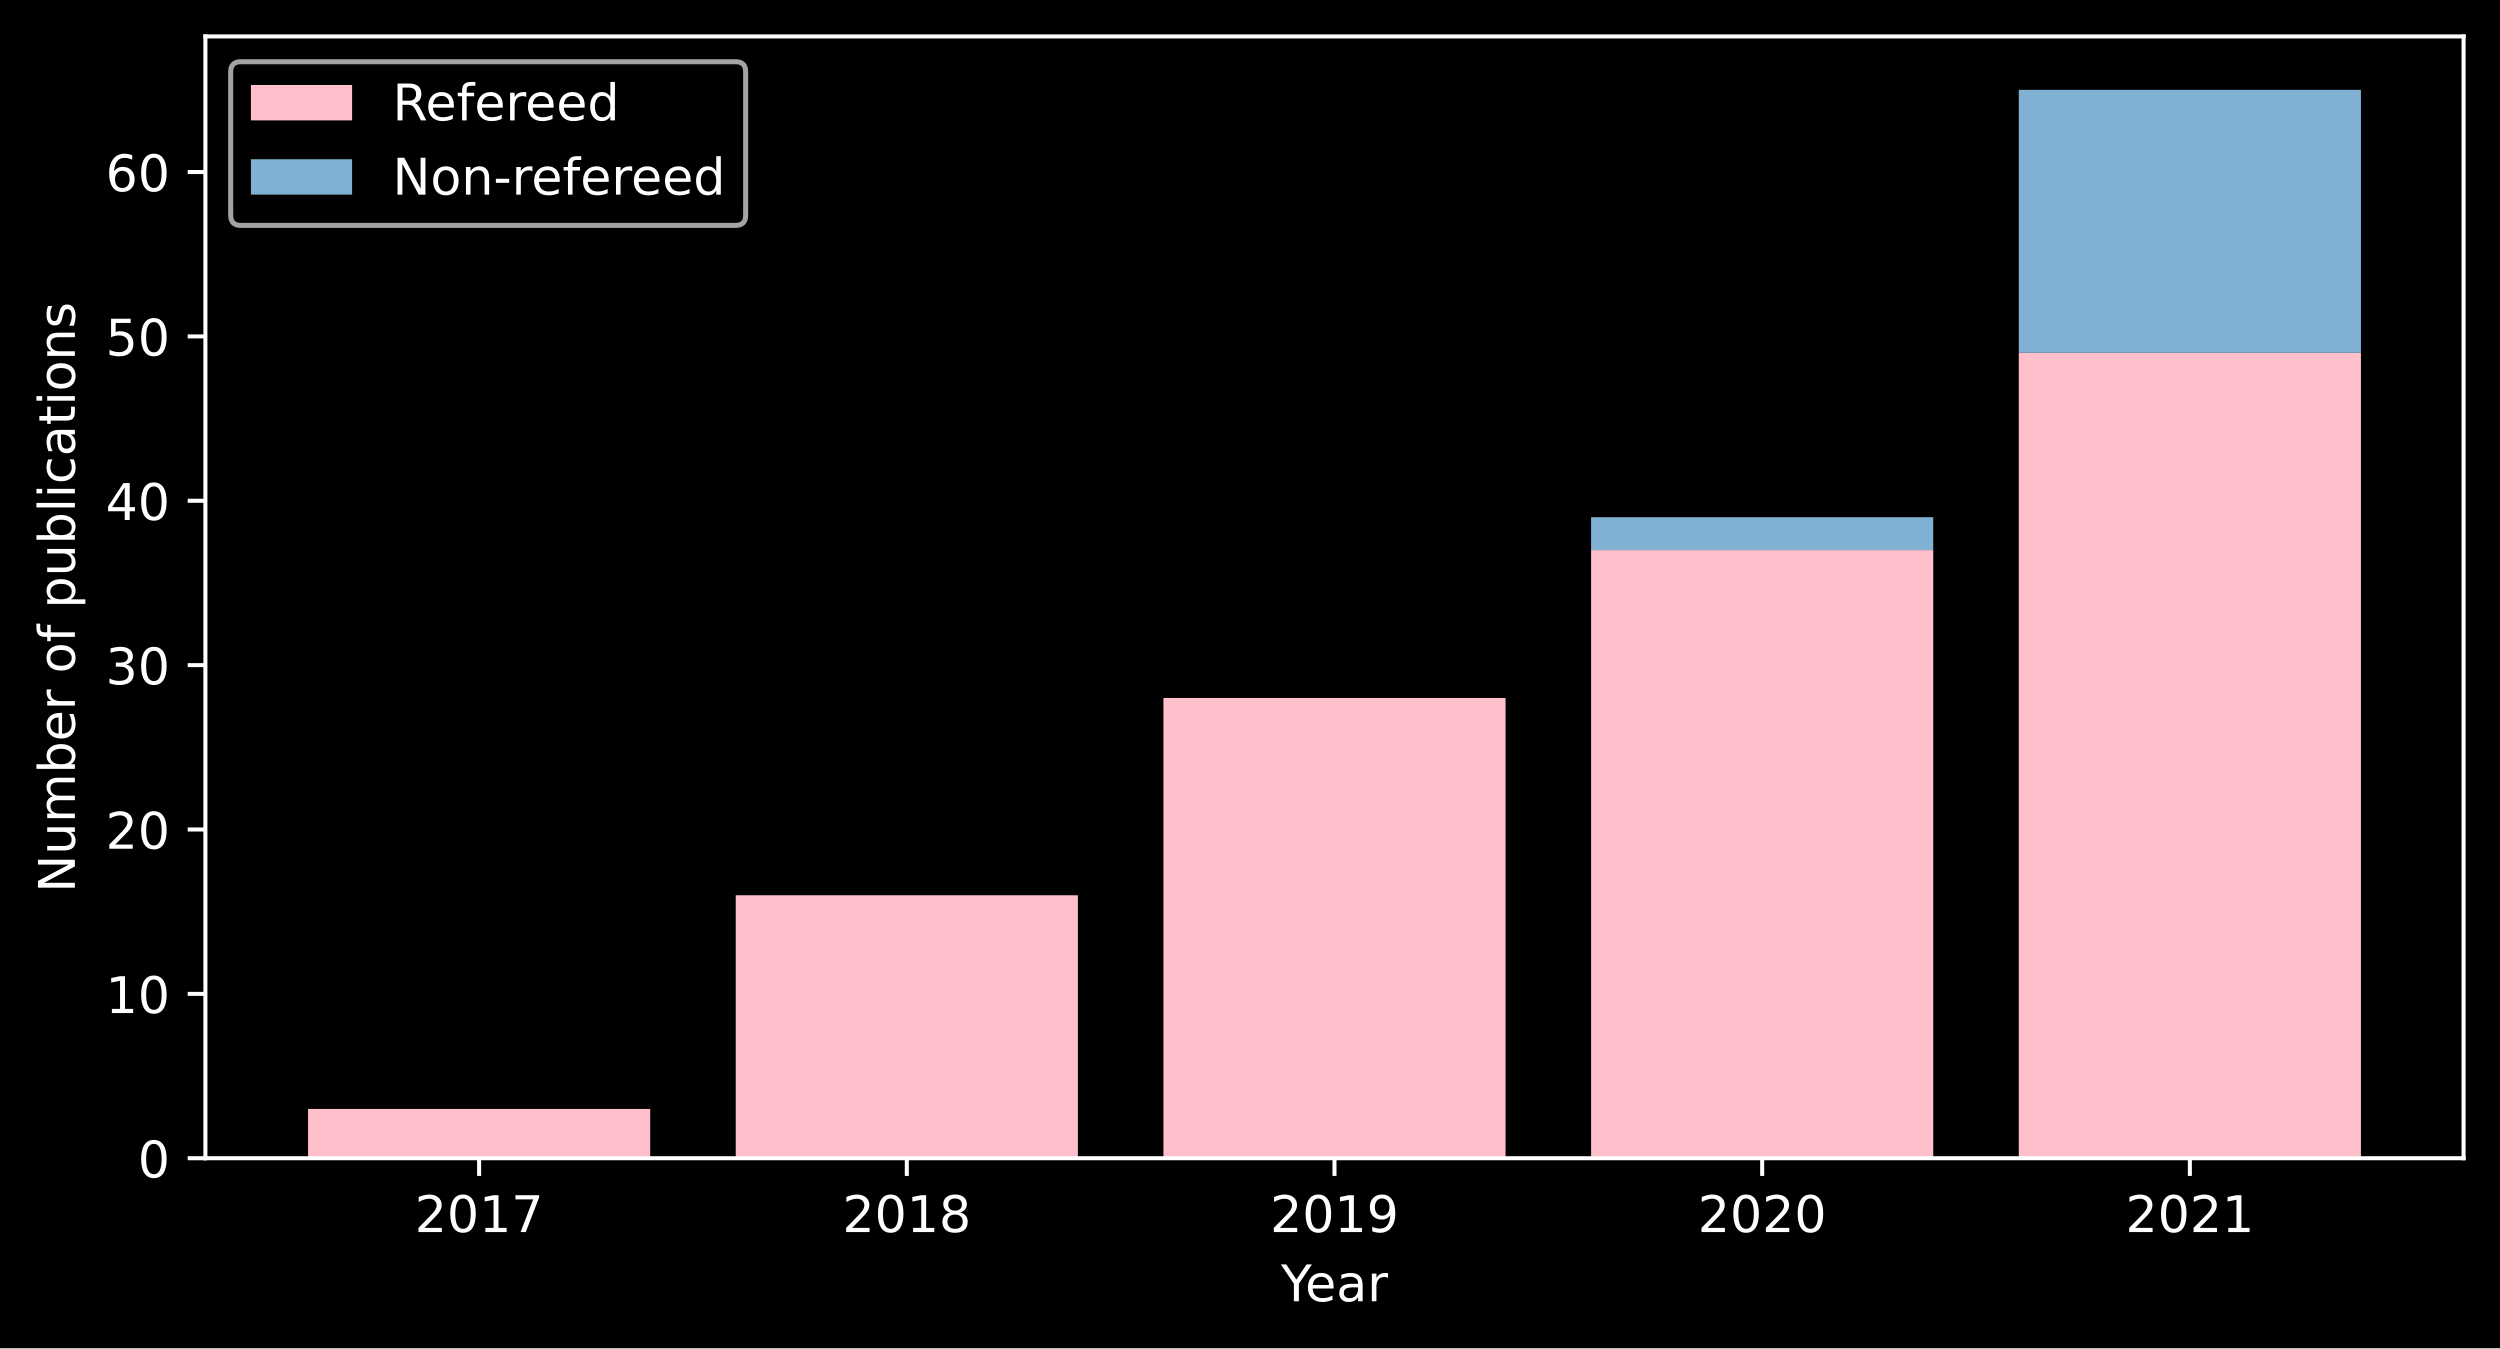
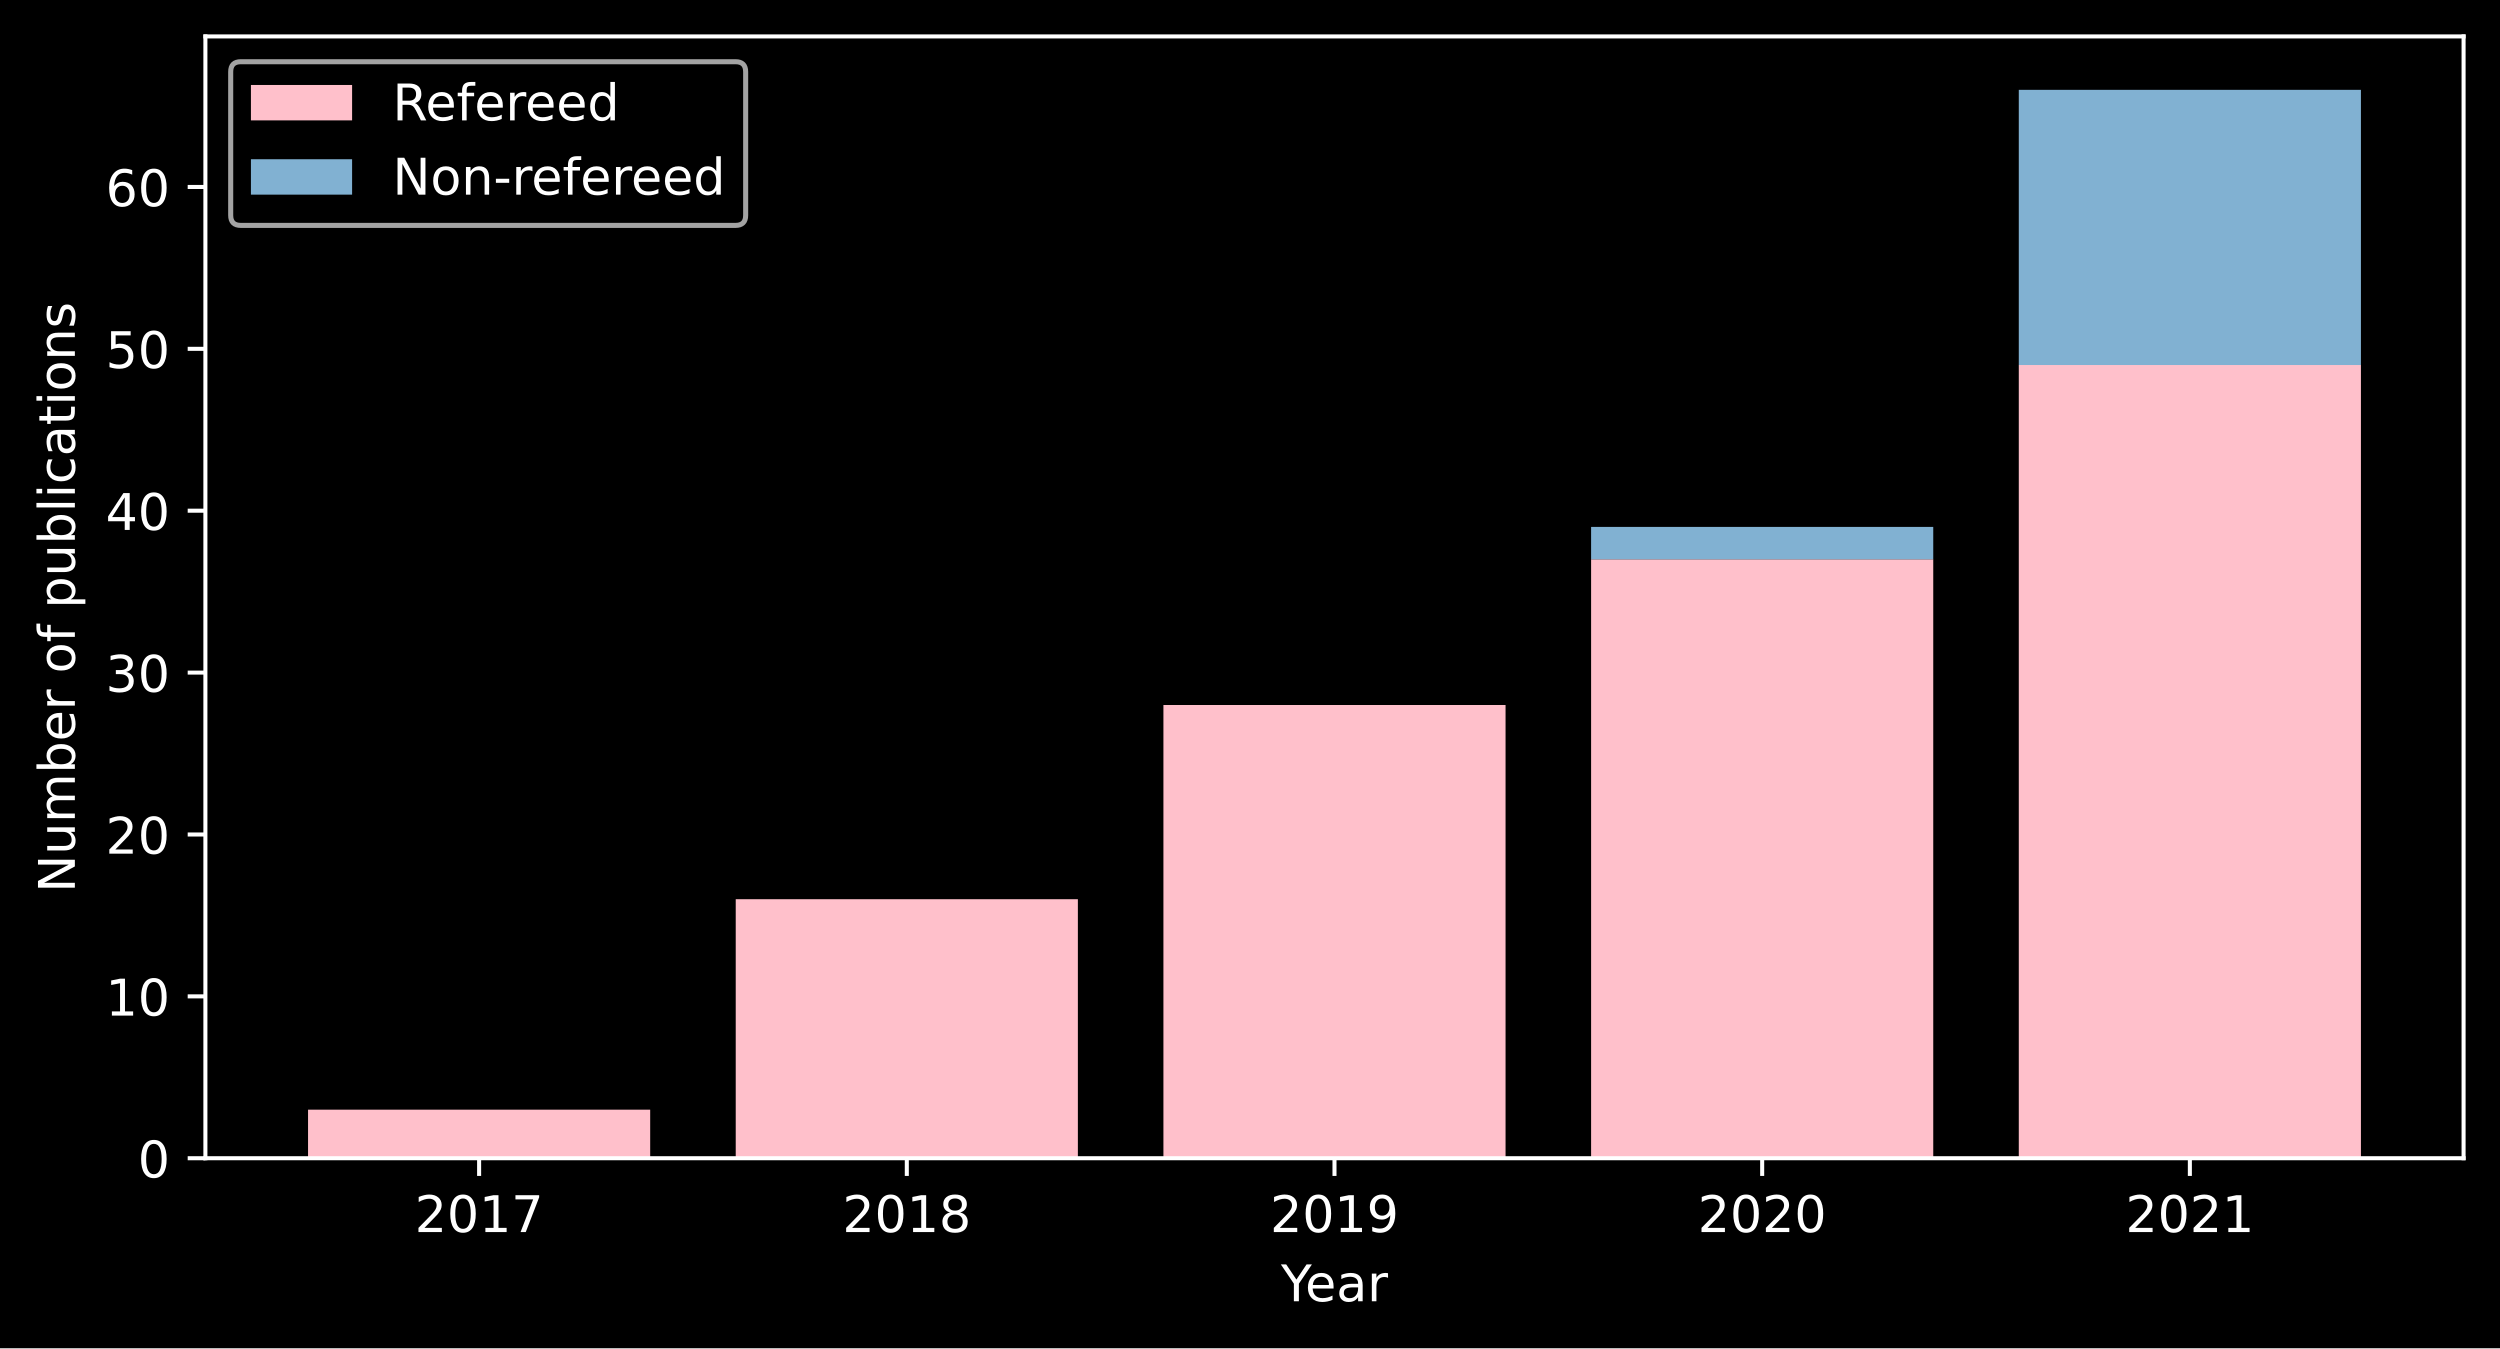
<svg xmlns="http://www.w3.org/2000/svg" xmlns:xlink="http://www.w3.org/1999/xlink" height="266.516pt" version="1.1" viewBox="0 0 494.203 266.516" width="494.203pt">
  <defs>
    <style type="text/css">*{stroke-linecap:butt;stroke-linejoin:round;}</style>
  </defs>
  <g id="figure_1">
    <g id="patch_1">
      <path d="M 0 266.516  L 494.203 266.516  L 494.203 0  L 0 0  z " />
    </g>
    <g id="axes_1">
      <g id="patch_2">
        <path d="M 40.603 228.96  L 487.003 228.96  L 487.003 7.2  L 40.603 7.2  z " />
      </g>
      <g id="patch_3">
-         <path clip-path="url(#p13695c0f29)" d="M 399.076 228.96  L 466.712 228.96  L 466.712 69.748  L 399.076 69.748  z " style="fill:#ffc0cb;" />
+         <path clip-path="url(#p106ff909c3)" d="M 399.076 228.96  L 466.712 228.96  L 466.712 72.16  L 399.076 72.16  z " style="fill:#ffc0cb;" />
      </g>
      <g id="patch_4">
-         <path clip-path="url(#p13695c0f29)" d="M 314.53 228.96  L 382.167 228.96  L 382.167 108.738  L 314.53 108.738  z " style="fill:#ffc0cb;" />
+         <path clip-path="url(#p106ff909c3)" d="M 314.53 228.96  L 382.167 228.96  L 382.167 110.56  L 314.53 110.56  z " style="fill:#ffc0cb;" />
      </g>
      <g id="patch_5">
-         <path clip-path="url(#p13695c0f29)" d="M 229.985 228.96  L 297.621 228.96  L 297.621 137.982  L 229.985 137.982  z " style="fill:#ffc0cb;" />
+         <path clip-path="url(#p106ff909c3)" d="M 229.985 228.96  L 297.621 228.96  L 297.621 139.36  L 229.985 139.36  z " style="fill:#ffc0cb;" />
      </g>
      <g id="patch_6">
-         <path clip-path="url(#p13695c0f29)" d="M 145.439 228.96  L 213.076 228.96  L 213.076 176.972  L 145.439 176.972  z " style="fill:#ffc0cb;" />
+         <path clip-path="url(#p106ff909c3)" d="M 145.439 228.96  L 213.076 228.96  L 213.076 177.76  L 145.439 177.76  z " style="fill:#ffc0cb;" />
      </g>
      <g id="patch_7">
-         <path clip-path="url(#p13695c0f29)" d="M 60.894 228.96  L 128.53 228.96  L 128.53 219.212  L 60.894 219.212  z " style="fill:#ffc0cb;" />
+         <path clip-path="url(#p106ff909c3)" d="M 60.894 228.96  L 128.53 228.96  L 128.53 219.36  L 60.894 219.36  z " style="fill:#ffc0cb;" />
      </g>
      <g id="patch_8">
-         <path clip-path="url(#p13695c0f29)" d="M 399.076 69.748  L 466.712 69.748  L 466.712 17.76  L 399.076 17.76  z " style="fill:#81b1d2;" />
+         <path clip-path="url(#p106ff909c3)" d="M 399.076 72.16  L 466.712 72.16  L 466.712 17.76  L 399.076 17.76  z " style="fill:#81b1d2;" />
      </g>
      <g id="patch_9">
-         <path clip-path="url(#p13695c0f29)" d="M 314.53 108.738  L 382.167 108.738  L 382.167 102.24  L 314.53 102.24  z " style="fill:#81b1d2;" />
+         <path clip-path="url(#p106ff909c3)" d="M 314.53 110.56  L 382.167 110.56  L 382.167 104.16  L 314.53 104.16  z " style="fill:#81b1d2;" />
      </g>
      <g id="patch_10">
-         <path clip-path="url(#p13695c0f29)" d="M 229.985 137.982  L 297.621 137.982  L 297.621 137.982  L 229.985 137.982  z " style="fill:#81b1d2;" />
+         <path clip-path="url(#p106ff909c3)" d="M 229.985 139.36  L 297.621 139.36  L 297.621 139.36  L 229.985 139.36  z " style="fill:#81b1d2;" />
      </g>
      <g id="patch_11">
-         <path clip-path="url(#p13695c0f29)" d="M 145.439 176.972  L 213.076 176.972  L 213.076 176.972  L 145.439 176.972  z " style="fill:#81b1d2;" />
+         <path clip-path="url(#p106ff909c3)" d="M 145.439 177.76  L 213.076 177.76  L 213.076 177.76  L 145.439 177.76  z " style="fill:#81b1d2;" />
      </g>
      <g id="patch_12">
-         <path clip-path="url(#p13695c0f29)" d="M 60.894 219.212  L 128.53 219.212  L 128.53 219.212  L 60.894 219.212  z " style="fill:#81b1d2;" />
+         <path clip-path="url(#p106ff909c3)" d="M 60.894 219.36  L 128.53 219.36  L 128.53 219.36  L 60.894 219.36  z " style="fill:#81b1d2;" />
      </g>
      <g id="matplotlib.axis_1">
        <g id="xtick_1">
          <g id="line2d_1">
            <defs>
-               <path d="M 0 0  L 0 3.5  " id="m53d151e613" style="stroke:#ffffff;stroke-width:0.8;" />
-             </defs>
-             <g>
-               <use style="fill:#ffffff;stroke:#ffffff;stroke-width:0.8;" x="432.894" xlink:href="#m53d151e613" y="228.96" />
+               <path d="M 0 0  L 0 3.5  " id="m40c7999b70" style="stroke:#ffffff;stroke-width:0.8;" />
+             </defs>
+             <g>
+               <use style="fill:#ffffff;stroke:#ffffff;stroke-width:0.8;" x="432.894" xlink:href="#m40c7999b70" y="228.96" />
            </g>
          </g>
          <g id="text_1">
            <g style="fill:#ffffff;" transform="translate(420.169 243.5584)scale(0.1 -0.1)">
              <defs>
                <path d="M 1228 531  L 3431 531  L 3431 0  L 469 0  L 469 531  Q 828 903 1448 1529  Q 2069 2156 2228 2338  Q 2531 2678 2651 2914  Q 2772 3150 2772 3378  Q 2772 3750 2511 3984  Q 2250 4219 1831 4219  Q 1534 4219 1204 4116  Q 875 4013 500 3803  L 500 4441  Q 881 4594 1212 4672  Q 1544 4750 1819 4750  Q 2544 4750 2975 4387  Q 3406 4025 3406 3419  Q 3406 3131 3298 2873  Q 3191 2616 2906 2266  Q 2828 2175 2409 1742  Q 1991 1309 1228 531  z " id="DejaVuSans-32" transform="scale(0.015625)" />
                <path d="M 2034 4250  Q 1547 4250 1301 3770  Q 1056 3291 1056 2328  Q 1056 1369 1301 889  Q 1547 409 2034 409  Q 2525 409 2770 889  Q 3016 1369 3016 2328  Q 3016 3291 2770 3770  Q 2525 4250 2034 4250  z M 2034 4750  Q 2819 4750 3233 4129  Q 3647 3509 3647 2328  Q 3647 1150 3233 529  Q 2819 -91 2034 -91  Q 1250 -91 836 529  Q 422 1150 422 2328  Q 422 3509 836 4129  Q 1250 4750 2034 4750  z " id="DejaVuSans-30" transform="scale(0.015625)" />
                <path d="M 794 531  L 1825 531  L 1825 4091  L 703 3866  L 703 4441  L 1819 4666  L 2450 4666  L 2450 531  L 3481 531  L 3481 0  L 794 0  L 794 531  z " id="DejaVuSans-31" transform="scale(0.015625)" />
              </defs>
              <use xlink:href="#DejaVuSans-32" />
              <use x="63.623" xlink:href="#DejaVuSans-30" />
              <use x="127.246" xlink:href="#DejaVuSans-32" />
              <use x="190.869" xlink:href="#DejaVuSans-31" />
            </g>
          </g>
        </g>
        <g id="xtick_2">
          <g id="line2d_2">
            <g>
-               <use style="fill:#ffffff;stroke:#ffffff;stroke-width:0.8;" x="348.349" xlink:href="#m53d151e613" y="228.96" />
+               <use style="fill:#ffffff;stroke:#ffffff;stroke-width:0.8;" x="348.349" xlink:href="#m40c7999b70" y="228.96" />
            </g>
          </g>
          <g id="text_2">
            <g style="fill:#ffffff;" transform="translate(335.6236 243.5584)scale(0.1 -0.1)">
              <use xlink:href="#DejaVuSans-32" />
              <use x="63.623" xlink:href="#DejaVuSans-30" />
              <use x="127.246" xlink:href="#DejaVuSans-32" />
              <use x="190.869" xlink:href="#DejaVuSans-30" />
            </g>
          </g>
        </g>
        <g id="xtick_3">
          <g id="line2d_3">
            <g>
-               <use style="fill:#ffffff;stroke:#ffffff;stroke-width:0.8;" x="263.803" xlink:href="#m53d151e613" y="228.96" />
+               <use style="fill:#ffffff;stroke:#ffffff;stroke-width:0.8;" x="263.803" xlink:href="#m40c7999b70" y="228.96" />
            </g>
          </g>
          <g id="text_3">
            <g style="fill:#ffffff;" transform="translate(251.0781 243.5584)scale(0.1 -0.1)">
              <defs>
                <path d="M 703 97  L 703 672  Q 941 559 1184 500  Q 1428 441 1663 441  Q 2288 441 2617 861  Q 2947 1281 2994 2138  Q 2813 1869 2534 1725  Q 2256 1581 1919 1581  Q 1219 1581 811 2004  Q 403 2428 403 3163  Q 403 3881 828 4315  Q 1253 4750 1959 4750  Q 2769 4750 3195 4129  Q 3622 3509 3622 2328  Q 3622 1225 3098 567  Q 2575 -91 1691 -91  Q 1453 -91 1209 -44  Q 966 3 703 97  z M 1959 2075  Q 2384 2075 2632 2365  Q 2881 2656 2881 3163  Q 2881 3666 2632 3958  Q 2384 4250 1959 4250  Q 1534 4250 1286 3958  Q 1038 3666 1038 3163  Q 1038 2656 1286 2365  Q 1534 2075 1959 2075  z " id="DejaVuSans-39" transform="scale(0.015625)" />
              </defs>
              <use xlink:href="#DejaVuSans-32" />
              <use x="63.623" xlink:href="#DejaVuSans-30" />
              <use x="127.246" xlink:href="#DejaVuSans-31" />
              <use x="190.869" xlink:href="#DejaVuSans-39" />
            </g>
          </g>
        </g>
        <g id="xtick_4">
          <g id="line2d_4">
            <g>
-               <use style="fill:#ffffff;stroke:#ffffff;stroke-width:0.8;" x="179.258" xlink:href="#m53d151e613" y="228.96" />
+               <use style="fill:#ffffff;stroke:#ffffff;stroke-width:0.8;" x="179.258" xlink:href="#m40c7999b70" y="228.96" />
            </g>
          </g>
          <g id="text_4">
            <g style="fill:#ffffff;" transform="translate(166.5327 243.5584)scale(0.1 -0.1)">
              <defs>
                <path d="M 2034 2216  Q 1584 2216 1326 1975  Q 1069 1734 1069 1313  Q 1069 891 1326 650  Q 1584 409 2034 409  Q 2484 409 2743 651  Q 3003 894 3003 1313  Q 3003 1734 2745 1975  Q 2488 2216 2034 2216  z M 1403 2484  Q 997 2584 770 2862  Q 544 3141 544 3541  Q 544 4100 942 4425  Q 1341 4750 2034 4750  Q 2731 4750 3128 4425  Q 3525 4100 3525 3541  Q 3525 3141 3298 2862  Q 3072 2584 2669 2484  Q 3125 2378 3379 2068  Q 3634 1759 3634 1313  Q 3634 634 3220 271  Q 2806 -91 2034 -91  Q 1263 -91 848 271  Q 434 634 434 1313  Q 434 1759 690 2068  Q 947 2378 1403 2484  z M 1172 3481  Q 1172 3119 1398 2916  Q 1625 2713 2034 2713  Q 2441 2713 2670 2916  Q 2900 3119 2900 3481  Q 2900 3844 2670 4047  Q 2441 4250 2034 4250  Q 1625 4250 1398 4047  Q 1172 3844 1172 3481  z " id="DejaVuSans-38" transform="scale(0.015625)" />
              </defs>
              <use xlink:href="#DejaVuSans-32" />
              <use x="63.623" xlink:href="#DejaVuSans-30" />
              <use x="127.246" xlink:href="#DejaVuSans-31" />
              <use x="190.869" xlink:href="#DejaVuSans-38" />
            </g>
          </g>
        </g>
        <g id="xtick_5">
          <g id="line2d_5">
            <g>
-               <use style="fill:#ffffff;stroke:#ffffff;stroke-width:0.8;" x="94.712" xlink:href="#m53d151e613" y="228.96" />
+               <use style="fill:#ffffff;stroke:#ffffff;stroke-width:0.8;" x="94.712" xlink:href="#m40c7999b70" y="228.96" />
            </g>
          </g>
          <g id="text_5">
            <g style="fill:#ffffff;" transform="translate(81.98722 243.5584)scale(0.1 -0.1)">
              <defs>
                <path d="M 525 4666  L 3525 4666  L 3525 4397  L 1831 0  L 1172 0  L 2766 4134  L 525 4134  L 525 4666  z " id="DejaVuSans-37" transform="scale(0.015625)" />
              </defs>
              <use xlink:href="#DejaVuSans-32" />
              <use x="63.623" xlink:href="#DejaVuSans-30" />
              <use x="127.246" xlink:href="#DejaVuSans-31" />
              <use x="190.869" xlink:href="#DejaVuSans-37" />
            </g>
          </g>
        </g>
        <g id="text_6">
          <g style="fill:#ffffff;" transform="translate(253.2156 257.2366)scale(0.1 -0.1)">
            <defs>
              <path d="M -13 4666  L 666 4666  L 1959 2747  L 3244 4666  L 3922 4666  L 2272 2222  L 2272 0  L 1638 0  L 1638 2222  L -13 4666  z " id="DejaVuSans-59" transform="scale(0.015625)" />
              <path d="M 3597 1894  L 3597 1613  L 953 1613  Q 991 1019 1311 708  Q 1631 397 2203 397  Q 2534 397 2845 478  Q 3156 559 3463 722  L 3463 178  Q 3153 47 2828 -22  Q 2503 -91 2169 -91  Q 1331 -91 842 396  Q 353 884 353 1716  Q 353 2575 817 3079  Q 1281 3584 2069 3584  Q 2775 3584 3186 3129  Q 3597 2675 3597 1894  z M 3022 2063  Q 3016 2534 2758 2815  Q 2500 3097 2075 3097  Q 1594 3097 1305 2825  Q 1016 2553 972 2059  L 3022 2063  z " id="DejaVuSans-65" transform="scale(0.015625)" />
              <path d="M 2194 1759  Q 1497 1759 1228 1600  Q 959 1441 959 1056  Q 959 750 1161 570  Q 1363 391 1709 391  Q 2188 391 2477 730  Q 2766 1069 2766 1631  L 2766 1759  L 2194 1759  z M 3341 1997  L 3341 0  L 2766 0  L 2766 531  Q 2569 213 2275 61  Q 1981 -91 1556 -91  Q 1019 -91 701 211  Q 384 513 384 1019  Q 384 1609 779 1909  Q 1175 2209 1959 2209  L 2766 2209  L 2766 2266  Q 2766 2663 2505 2880  Q 2244 3097 1772 3097  Q 1472 3097 1187 3025  Q 903 2953 641 2809  L 641 3341  Q 956 3463 1253 3523  Q 1550 3584 1831 3584  Q 2591 3584 2966 3190  Q 3341 2797 3341 1997  z " id="DejaVuSans-61" transform="scale(0.015625)" />
              <path d="M 2631 2963  Q 2534 3019 2420 3045  Q 2306 3072 2169 3072  Q 1681 3072 1420 2755  Q 1159 2438 1159 1844  L 1159 0  L 581 0  L 581 3500  L 1159 3500  L 1159 2956  Q 1341 3275 1631 3429  Q 1922 3584 2338 3584  Q 2397 3584 2469 3576  Q 2541 3569 2628 3553  L 2631 2963  z " id="DejaVuSans-72" transform="scale(0.015625)" />
            </defs>
            <use xlink:href="#DejaVuSans-59" />
            <use x="47.834" xlink:href="#DejaVuSans-65" />
            <use x="109.357" xlink:href="#DejaVuSans-61" />
            <use x="170.637" xlink:href="#DejaVuSans-72" />
          </g>
        </g>
      </g>
      <g id="matplotlib.axis_2">
        <g id="ytick_1">
          <g id="line2d_6">
            <defs>
-               <path d="M 0 0  L -3.5 0  " id="m390b5220f1" style="stroke:#ffffff;stroke-width:0.8;" />
-             </defs>
-             <g>
-               <use style="fill:#ffffff;stroke:#ffffff;stroke-width:0.8;" x="40.603" xlink:href="#m390b5220f1" y="228.96" />
+               <path d="M 0 0  L -3.5 0  " id="m7ba496c27b" style="stroke:#ffffff;stroke-width:0.8;" />
+             </defs>
+             <g>
+               <use style="fill:#ffffff;stroke:#ffffff;stroke-width:0.8;" x="40.603" xlink:href="#m7ba496c27b" y="228.96" />
            </g>
          </g>
          <g id="text_7">
            <g style="fill:#ffffff;" transform="translate(27.24063 232.7592)scale(0.1 -0.1)">
              <use xlink:href="#DejaVuSans-30" />
            </g>
          </g>
        </g>
        <g id="ytick_2">
          <g id="line2d_7">
            <g>
-               <use style="fill:#ffffff;stroke:#ffffff;stroke-width:0.8;" x="40.603" xlink:href="#m390b5220f1" y="196.468" />
+               <use style="fill:#ffffff;stroke:#ffffff;stroke-width:0.8;" x="40.603" xlink:href="#m7ba496c27b" y="196.96" />
            </g>
          </g>
          <g id="text_8">
-             <g style="fill:#ffffff;" transform="translate(20.87813 200.2669)scale(0.1 -0.1)">
+             <g style="fill:#ffffff;" transform="translate(20.87813 200.7592)scale(0.1 -0.1)">
              <use xlink:href="#DejaVuSans-31" />
              <use x="63.623" xlink:href="#DejaVuSans-30" />
            </g>
          </g>
        </g>
        <g id="ytick_3">
          <g id="line2d_8">
            <g>
-               <use style="fill:#ffffff;stroke:#ffffff;stroke-width:0.8;" x="40.603" xlink:href="#m390b5220f1" y="163.975" />
+               <use style="fill:#ffffff;stroke:#ffffff;stroke-width:0.8;" x="40.603" xlink:href="#m7ba496c27b" y="164.96" />
            </g>
          </g>
          <g id="text_9">
-             <g style="fill:#ffffff;" transform="translate(20.87813 167.7746)scale(0.1 -0.1)">
+             <g style="fill:#ffffff;" transform="translate(20.87813 168.7592)scale(0.1 -0.1)">
              <use xlink:href="#DejaVuSans-32" />
              <use x="63.623" xlink:href="#DejaVuSans-30" />
            </g>
          </g>
        </g>
        <g id="ytick_4">
          <g id="line2d_9">
            <g>
-               <use style="fill:#ffffff;stroke:#ffffff;stroke-width:0.8;" x="40.603" xlink:href="#m390b5220f1" y="131.483" />
+               <use style="fill:#ffffff;stroke:#ffffff;stroke-width:0.8;" x="40.603" xlink:href="#m7ba496c27b" y="132.96" />
            </g>
          </g>
          <g id="text_10">
-             <g style="fill:#ffffff;" transform="translate(20.87813 135.2823)scale(0.1 -0.1)">
+             <g style="fill:#ffffff;" transform="translate(20.87813 136.7592)scale(0.1 -0.1)">
              <defs>
                <path d="M 2597 2516  Q 3050 2419 3304 2112  Q 3559 1806 3559 1356  Q 3559 666 3084 287  Q 2609 -91 1734 -91  Q 1441 -91 1130 -33  Q 819 25 488 141  L 488 750  Q 750 597 1062 519  Q 1375 441 1716 441  Q 2309 441 2620 675  Q 2931 909 2931 1356  Q 2931 1769 2642 2001  Q 2353 2234 1838 2234  L 1294 2234  L 1294 2753  L 1863 2753  Q 2328 2753 2575 2939  Q 2822 3125 2822 3475  Q 2822 3834 2567 4026  Q 2313 4219 1838 4219  Q 1578 4219 1281 4162  Q 984 4106 628 3988  L 628 4550  Q 988 4650 1302 4700  Q 1616 4750 1894 4750  Q 2613 4750 3031 4423  Q 3450 4097 3450 3541  Q 3450 3153 3228 2886  Q 3006 2619 2597 2516  z " id="DejaVuSans-33" transform="scale(0.015625)" />
              </defs>
              <use xlink:href="#DejaVuSans-33" />
              <use x="63.623" xlink:href="#DejaVuSans-30" />
            </g>
          </g>
        </g>
        <g id="ytick_5">
          <g id="line2d_10">
            <g>
-               <use style="fill:#ffffff;stroke:#ffffff;stroke-width:0.8;" x="40.603" xlink:href="#m390b5220f1" y="98.991" />
+               <use style="fill:#ffffff;stroke:#ffffff;stroke-width:0.8;" x="40.603" xlink:href="#m7ba496c27b" y="100.96" />
            </g>
          </g>
          <g id="text_11">
-             <g style="fill:#ffffff;" transform="translate(20.87813 102.79)scale(0.1 -0.1)">
+             <g style="fill:#ffffff;" transform="translate(20.87813 104.7592)scale(0.1 -0.1)">
              <defs>
                <path d="M 2419 4116  L 825 1625  L 2419 1625  L 2419 4116  z M 2253 4666  L 3047 4666  L 3047 1625  L 3713 1625  L 3713 1100  L 3047 1100  L 3047 0  L 2419 0  L 2419 1100  L 313 1100  L 313 1709  L 2253 4666  z " id="DejaVuSans-34" transform="scale(0.015625)" />
              </defs>
              <use xlink:href="#DejaVuSans-34" />
              <use x="63.623" xlink:href="#DejaVuSans-30" />
            </g>
          </g>
        </g>
        <g id="ytick_6">
          <g id="line2d_11">
            <g>
-               <use style="fill:#ffffff;stroke:#ffffff;stroke-width:0.8;" x="40.603" xlink:href="#m390b5220f1" y="66.498" />
+               <use style="fill:#ffffff;stroke:#ffffff;stroke-width:0.8;" x="40.603" xlink:href="#m7ba496c27b" y="68.96" />
            </g>
          </g>
          <g id="text_12">
-             <g style="fill:#ffffff;" transform="translate(20.87813 70.29768)scale(0.1 -0.1)">
+             <g style="fill:#ffffff;" transform="translate(20.87813 72.75922)scale(0.1 -0.1)">
              <defs>
                <path d="M 691 4666  L 3169 4666  L 3169 4134  L 1269 4134  L 1269 2991  Q 1406 3038 1543 3061  Q 1681 3084 1819 3084  Q 2600 3084 3056 2656  Q 3513 2228 3513 1497  Q 3513 744 3044 326  Q 2575 -91 1722 -91  Q 1428 -91 1123 -41  Q 819 9 494 109  L 494 744  Q 775 591 1075 516  Q 1375 441 1709 441  Q 2250 441 2565 725  Q 2881 1009 2881 1497  Q 2881 1984 2565 2268  Q 2250 2553 1709 2553  Q 1456 2553 1204 2497  Q 953 2441 691 2322  L 691 4666  z " id="DejaVuSans-35" transform="scale(0.015625)" />
              </defs>
              <use xlink:href="#DejaVuSans-35" />
              <use x="63.623" xlink:href="#DejaVuSans-30" />
            </g>
          </g>
        </g>
        <g id="ytick_7">
          <g id="line2d_12">
            <g>
-               <use style="fill:#ffffff;stroke:#ffffff;stroke-width:0.8;" x="40.603" xlink:href="#m390b5220f1" y="34.006" />
+               <use style="fill:#ffffff;stroke:#ffffff;stroke-width:0.8;" x="40.603" xlink:href="#m7ba496c27b" y="36.96" />
            </g>
          </g>
          <g id="text_13">
-             <g style="fill:#ffffff;" transform="translate(20.87813 37.80537)scale(0.1 -0.1)">
+             <g style="fill:#ffffff;" transform="translate(20.87813 40.75922)scale(0.1 -0.1)">
              <defs>
                <path d="M 2113 2584  Q 1688 2584 1439 2293  Q 1191 2003 1191 1497  Q 1191 994 1439 701  Q 1688 409 2113 409  Q 2538 409 2786 701  Q 3034 994 3034 1497  Q 3034 2003 2786 2293  Q 2538 2584 2113 2584  z M 3366 4563  L 3366 3988  Q 3128 4100 2886 4159  Q 2644 4219 2406 4219  Q 1781 4219 1451 3797  Q 1122 3375 1075 2522  Q 1259 2794 1537 2939  Q 1816 3084 2150 3084  Q 2853 3084 3261 2657  Q 3669 2231 3669 1497  Q 3669 778 3244 343  Q 2819 -91 2113 -91  Q 1303 -91 875 529  Q 447 1150 447 2328  Q 447 3434 972 4092  Q 1497 4750 2381 4750  Q 2619 4750 2861 4703  Q 3103 4656 3366 4563  z " id="DejaVuSans-36" transform="scale(0.015625)" />
              </defs>
              <use xlink:href="#DejaVuSans-36" />
              <use x="63.623" xlink:href="#DejaVuSans-30" />
            </g>
          </g>
        </g>
        <g id="text_14">
          <g style="fill:#ffffff;" transform="translate(14.79844 176.4542)rotate(-90)scale(0.1 -0.1)">
            <defs>
              <path d="M 628 4666  L 1478 4666  L 3547 763  L 3547 4666  L 4159 4666  L 4159 0  L 3309 0  L 1241 3903  L 1241 0  L 628 0  L 628 4666  z " id="DejaVuSans-4e" transform="scale(0.015625)" />
              <path d="M 544 1381  L 544 3500  L 1119 3500  L 1119 1403  Q 1119 906 1312 657  Q 1506 409 1894 409  Q 2359 409 2629 706  Q 2900 1003 2900 1516  L 2900 3500  L 3475 3500  L 3475 0  L 2900 0  L 2900 538  Q 2691 219 2414 64  Q 2138 -91 1772 -91  Q 1169 -91 856 284  Q 544 659 544 1381  z M 1991 3584  L 1991 3584  z " id="DejaVuSans-75" transform="scale(0.015625)" />
              <path d="M 3328 2828  Q 3544 3216 3844 3400  Q 4144 3584 4550 3584  Q 5097 3584 5394 3201  Q 5691 2819 5691 2113  L 5691 0  L 5113 0  L 5113 2094  Q 5113 2597 4934 2840  Q 4756 3084 4391 3084  Q 3944 3084 3684 2787  Q 3425 2491 3425 1978  L 3425 0  L 2847 0  L 2847 2094  Q 2847 2600 2669 2842  Q 2491 3084 2119 3084  Q 1678 3084 1418 2786  Q 1159 2488 1159 1978  L 1159 0  L 581 0  L 581 3500  L 1159 3500  L 1159 2956  Q 1356 3278 1631 3431  Q 1906 3584 2284 3584  Q 2666 3584 2933 3390  Q 3200 3197 3328 2828  z " id="DejaVuSans-6d" transform="scale(0.015625)" />
              <path d="M 3116 1747  Q 3116 2381 2855 2742  Q 2594 3103 2138 3103  Q 1681 3103 1420 2742  Q 1159 2381 1159 1747  Q 1159 1113 1420 752  Q 1681 391 2138 391  Q 2594 391 2855 752  Q 3116 1113 3116 1747  z M 1159 2969  Q 1341 3281 1617 3432  Q 1894 3584 2278 3584  Q 2916 3584 3314 3078  Q 3713 2572 3713 1747  Q 3713 922 3314 415  Q 2916 -91 2278 -91  Q 1894 -91 1617 61  Q 1341 213 1159 525  L 1159 0  L 581 0  L 581 4863  L 1159 4863  L 1159 2969  z " id="DejaVuSans-62" transform="scale(0.015625)" />
              <path id="DejaVuSans-20" transform="scale(0.015625)" />
              <path d="M 1959 3097  Q 1497 3097 1228 2736  Q 959 2375 959 1747  Q 959 1119 1226 758  Q 1494 397 1959 397  Q 2419 397 2687 759  Q 2956 1122 2956 1747  Q 2956 2369 2687 2733  Q 2419 3097 1959 3097  z M 1959 3584  Q 2709 3584 3137 3096  Q 3566 2609 3566 1747  Q 3566 888 3137 398  Q 2709 -91 1959 -91  Q 1206 -91 779 398  Q 353 888 353 1747  Q 353 2609 779 3096  Q 1206 3584 1959 3584  z " id="DejaVuSans-6f" transform="scale(0.015625)" />
              <path d="M 2375 4863  L 2375 4384  L 1825 4384  Q 1516 4384 1395 4259  Q 1275 4134 1275 3809  L 1275 3500  L 2222 3500  L 2222 3053  L 1275 3053  L 1275 0  L 697 0  L 697 3053  L 147 3053  L 147 3500  L 697 3500  L 697 3744  Q 697 4328 969 4595  Q 1241 4863 1831 4863  L 2375 4863  z " id="DejaVuSans-66" transform="scale(0.015625)" />
              <path d="M 1159 525  L 1159 -1331  L 581 -1331  L 581 3500  L 1159 3500  L 1159 2969  Q 1341 3281 1617 3432  Q 1894 3584 2278 3584  Q 2916 3584 3314 3078  Q 3713 2572 3713 1747  Q 3713 922 3314 415  Q 2916 -91 2278 -91  Q 1894 -91 1617 61  Q 1341 213 1159 525  z M 3116 1747  Q 3116 2381 2855 2742  Q 2594 3103 2138 3103  Q 1681 3103 1420 2742  Q 1159 2381 1159 1747  Q 1159 1113 1420 752  Q 1681 391 2138 391  Q 2594 391 2855 752  Q 3116 1113 3116 1747  z " id="DejaVuSans-70" transform="scale(0.015625)" />
              <path d="M 603 4863  L 1178 4863  L 1178 0  L 603 0  L 603 4863  z " id="DejaVuSans-6c" transform="scale(0.015625)" />
              <path d="M 603 3500  L 1178 3500  L 1178 0  L 603 0  L 603 3500  z M 603 4863  L 1178 4863  L 1178 4134  L 603 4134  L 603 4863  z " id="DejaVuSans-69" transform="scale(0.015625)" />
              <path d="M 3122 3366  L 3122 2828  Q 2878 2963 2633 3030  Q 2388 3097 2138 3097  Q 1578 3097 1268 2742  Q 959 2388 959 1747  Q 959 1106 1268 751  Q 1578 397 2138 397  Q 2388 397 2633 464  Q 2878 531 3122 666  L 3122 134  Q 2881 22 2623 -34  Q 2366 -91 2075 -91  Q 1284 -91 818 406  Q 353 903 353 1747  Q 353 2603 823 3093  Q 1294 3584 2113 3584  Q 2378 3584 2631 3529  Q 2884 3475 3122 3366  z " id="DejaVuSans-63" transform="scale(0.015625)" />
              <path d="M 1172 4494  L 1172 3500  L 2356 3500  L 2356 3053  L 1172 3053  L 1172 1153  Q 1172 725 1289 603  Q 1406 481 1766 481  L 2356 481  L 2356 0  L 1766 0  Q 1100 0 847 248  Q 594 497 594 1153  L 594 3053  L 172 3053  L 172 3500  L 594 3500  L 594 4494  L 1172 4494  z " id="DejaVuSans-74" transform="scale(0.015625)" />
              <path d="M 3513 2113  L 3513 0  L 2938 0  L 2938 2094  Q 2938 2591 2744 2837  Q 2550 3084 2163 3084  Q 1697 3084 1428 2787  Q 1159 2491 1159 1978  L 1159 0  L 581 0  L 581 3500  L 1159 3500  L 1159 2956  Q 1366 3272 1645 3428  Q 1925 3584 2291 3584  Q 2894 3584 3203 3211  Q 3513 2838 3513 2113  z " id="DejaVuSans-6e" transform="scale(0.015625)" />
              <path d="M 2834 3397  L 2834 2853  Q 2591 2978 2328 3040  Q 2066 3103 1784 3103  Q 1356 3103 1142 2972  Q 928 2841 928 2578  Q 928 2378 1081 2264  Q 1234 2150 1697 2047  L 1894 2003  Q 2506 1872 2764 1633  Q 3022 1394 3022 966  Q 3022 478 2636 193  Q 2250 -91 1575 -91  Q 1294 -91 989 -36  Q 684 19 347 128  L 347 722  Q 666 556 975 473  Q 1284 391 1588 391  Q 1994 391 2212 530  Q 2431 669 2431 922  Q 2431 1156 2273 1281  Q 2116 1406 1581 1522  L 1381 1569  Q 847 1681 609 1914  Q 372 2147 372 2553  Q 372 3047 722 3315  Q 1072 3584 1716 3584  Q 2034 3584 2315 3537  Q 2597 3491 2834 3397  z " id="DejaVuSans-73" transform="scale(0.015625)" />
            </defs>
            <use xlink:href="#DejaVuSans-4e" />
            <use x="74.805" xlink:href="#DejaVuSans-75" />
            <use x="138.184" xlink:href="#DejaVuSans-6d" />
            <use x="235.596" xlink:href="#DejaVuSans-62" />
            <use x="299.072" xlink:href="#DejaVuSans-65" />
            <use x="360.596" xlink:href="#DejaVuSans-72" />
            <use x="401.709" xlink:href="#DejaVuSans-20" />
            <use x="433.496" xlink:href="#DejaVuSans-6f" />
            <use x="494.678" xlink:href="#DejaVuSans-66" />
            <use x="529.883" xlink:href="#DejaVuSans-20" />
            <use x="561.67" xlink:href="#DejaVuSans-70" />
            <use x="625.146" xlink:href="#DejaVuSans-75" />
            <use x="688.525" xlink:href="#DejaVuSans-62" />
            <use x="752.002" xlink:href="#DejaVuSans-6c" />
            <use x="779.785" xlink:href="#DejaVuSans-69" />
            <use x="807.568" xlink:href="#DejaVuSans-63" />
            <use x="862.549" xlink:href="#DejaVuSans-61" />
            <use x="923.828" xlink:href="#DejaVuSans-74" />
            <use x="963.037" xlink:href="#DejaVuSans-69" />
            <use x="990.82" xlink:href="#DejaVuSans-6f" />
            <use x="1052.002" xlink:href="#DejaVuSans-6e" />
            <use x="1115.381" xlink:href="#DejaVuSans-73" />
          </g>
        </g>
      </g>
      <g id="patch_13">
        <path d="M 40.603 228.96  L 40.603 7.2  " style="fill:none;stroke:#ffffff;stroke-linecap:square;stroke-linejoin:miter;stroke-width:0.8;" />
      </g>
      <g id="patch_14">
        <path d="M 487.003 228.96  L 487.003 7.2  " style="fill:none;stroke:#ffffff;stroke-linecap:square;stroke-linejoin:miter;stroke-width:0.8;" />
      </g>
      <g id="patch_15">
        <path d="M 40.603 228.96  L 487.003 228.96  " style="fill:none;stroke:#ffffff;stroke-linecap:square;stroke-linejoin:miter;stroke-width:0.8;" />
      </g>
      <g id="patch_16">
        <path d="M 40.603 7.2  L 487.003 7.2  " style="fill:none;stroke:#ffffff;stroke-linecap:square;stroke-linejoin:miter;stroke-width:0.8;" />
      </g>
      <g id="legend_1">
        <g id="patch_17">
          <path d="M 47.603 44.556  L 145.402 44.556  Q 147.402 44.556 147.402 42.556  L 147.402 14.2  Q 147.402 12.2 145.402 12.2  L 47.603 12.2  Q 45.603 12.2 45.603 14.2  L 45.603 42.556  Q 45.603 44.556 47.603 44.556  z " style="opacity:0.8;stroke:#cccccc;stroke-linejoin:miter;" />
        </g>
        <g id="patch_18">
          <path d="M 49.603 23.798  L 69.603 23.798  L 69.603 16.798  L 49.603 16.798  z " style="fill:#ffc0cb;" />
        </g>
        <g id="text_15">
          <g style="fill:#ffffff;" transform="translate(77.60313 23.79844)scale(0.1 -0.1)">
            <defs>
              <path d="M 2841 2188  Q 3044 2119 3236 1894  Q 3428 1669 3622 1275  L 4263 0  L 3584 0  L 2988 1197  Q 2756 1666 2539 1819  Q 2322 1972 1947 1972  L 1259 1972  L 1259 0  L 628 0  L 628 4666  L 2053 4666  Q 2853 4666 3247 4331  Q 3641 3997 3641 3322  Q 3641 2881 3436 2590  Q 3231 2300 2841 2188  z M 1259 4147  L 1259 2491  L 2053 2491  Q 2509 2491 2742 2702  Q 2975 2913 2975 3322  Q 2975 3731 2742 3939  Q 2509 4147 2053 4147  L 1259 4147  z " id="DejaVuSans-52" transform="scale(0.015625)" />
              <path d="M 2906 2969  L 2906 4863  L 3481 4863  L 3481 0  L 2906 0  L 2906 525  Q 2725 213 2448 61  Q 2172 -91 1784 -91  Q 1150 -91 751 415  Q 353 922 353 1747  Q 353 2572 751 3078  Q 1150 3584 1784 3584  Q 2172 3584 2448 3432  Q 2725 3281 2906 2969  z M 947 1747  Q 947 1113 1208 752  Q 1469 391 1925 391  Q 2381 391 2643 752  Q 2906 1113 2906 1747  Q 2906 2381 2643 2742  Q 2381 3103 1925 3103  Q 1469 3103 1208 2742  Q 947 2381 947 1747  z " id="DejaVuSans-64" transform="scale(0.015625)" />
            </defs>
            <use xlink:href="#DejaVuSans-52" />
            <use x="64.982" xlink:href="#DejaVuSans-65" />
            <use x="126.506" xlink:href="#DejaVuSans-66" />
            <use x="161.711" xlink:href="#DejaVuSans-65" />
            <use x="223.234" xlink:href="#DejaVuSans-72" />
            <use x="262.098" xlink:href="#DejaVuSans-65" />
            <use x="323.621" xlink:href="#DejaVuSans-65" />
            <use x="385.145" xlink:href="#DejaVuSans-64" />
          </g>
        </g>
        <g id="patch_19">
          <path d="M 49.603 38.477  L 69.603 38.477  L 69.603 31.477  L 49.603 31.477  z " style="fill:#81b1d2;" />
        </g>
        <g id="text_16">
          <g style="fill:#ffffff;" transform="translate(77.60313 38.47656)scale(0.1 -0.1)">
            <defs>
              <path d="M 313 2009  L 1997 2009  L 1997 1497  L 313 1497  L 313 2009  z " id="DejaVuSans-2d" transform="scale(0.015625)" />
            </defs>
            <use xlink:href="#DejaVuSans-4e" />
            <use x="74.805" xlink:href="#DejaVuSans-6f" />
            <use x="135.986" xlink:href="#DejaVuSans-6e" />
            <use x="199.365" xlink:href="#DejaVuSans-2d" />
            <use x="235.449" xlink:href="#DejaVuSans-72" />
            <use x="274.312" xlink:href="#DejaVuSans-65" />
            <use x="335.836" xlink:href="#DejaVuSans-66" />
            <use x="371.041" xlink:href="#DejaVuSans-65" />
            <use x="432.564" xlink:href="#DejaVuSans-72" />
            <use x="471.428" xlink:href="#DejaVuSans-65" />
            <use x="532.951" xlink:href="#DejaVuSans-65" />
            <use x="594.475" xlink:href="#DejaVuSans-64" />
          </g>
        </g>
      </g>
    </g>
  </g>
  <defs>
-     <clipPath id="p13695c0f29">
+     <clipPath id="p106ff909c3">
      <rect height="221.76" width="446.4" x="40.603" y="7.2" />
    </clipPath>
  </defs>
</svg>
